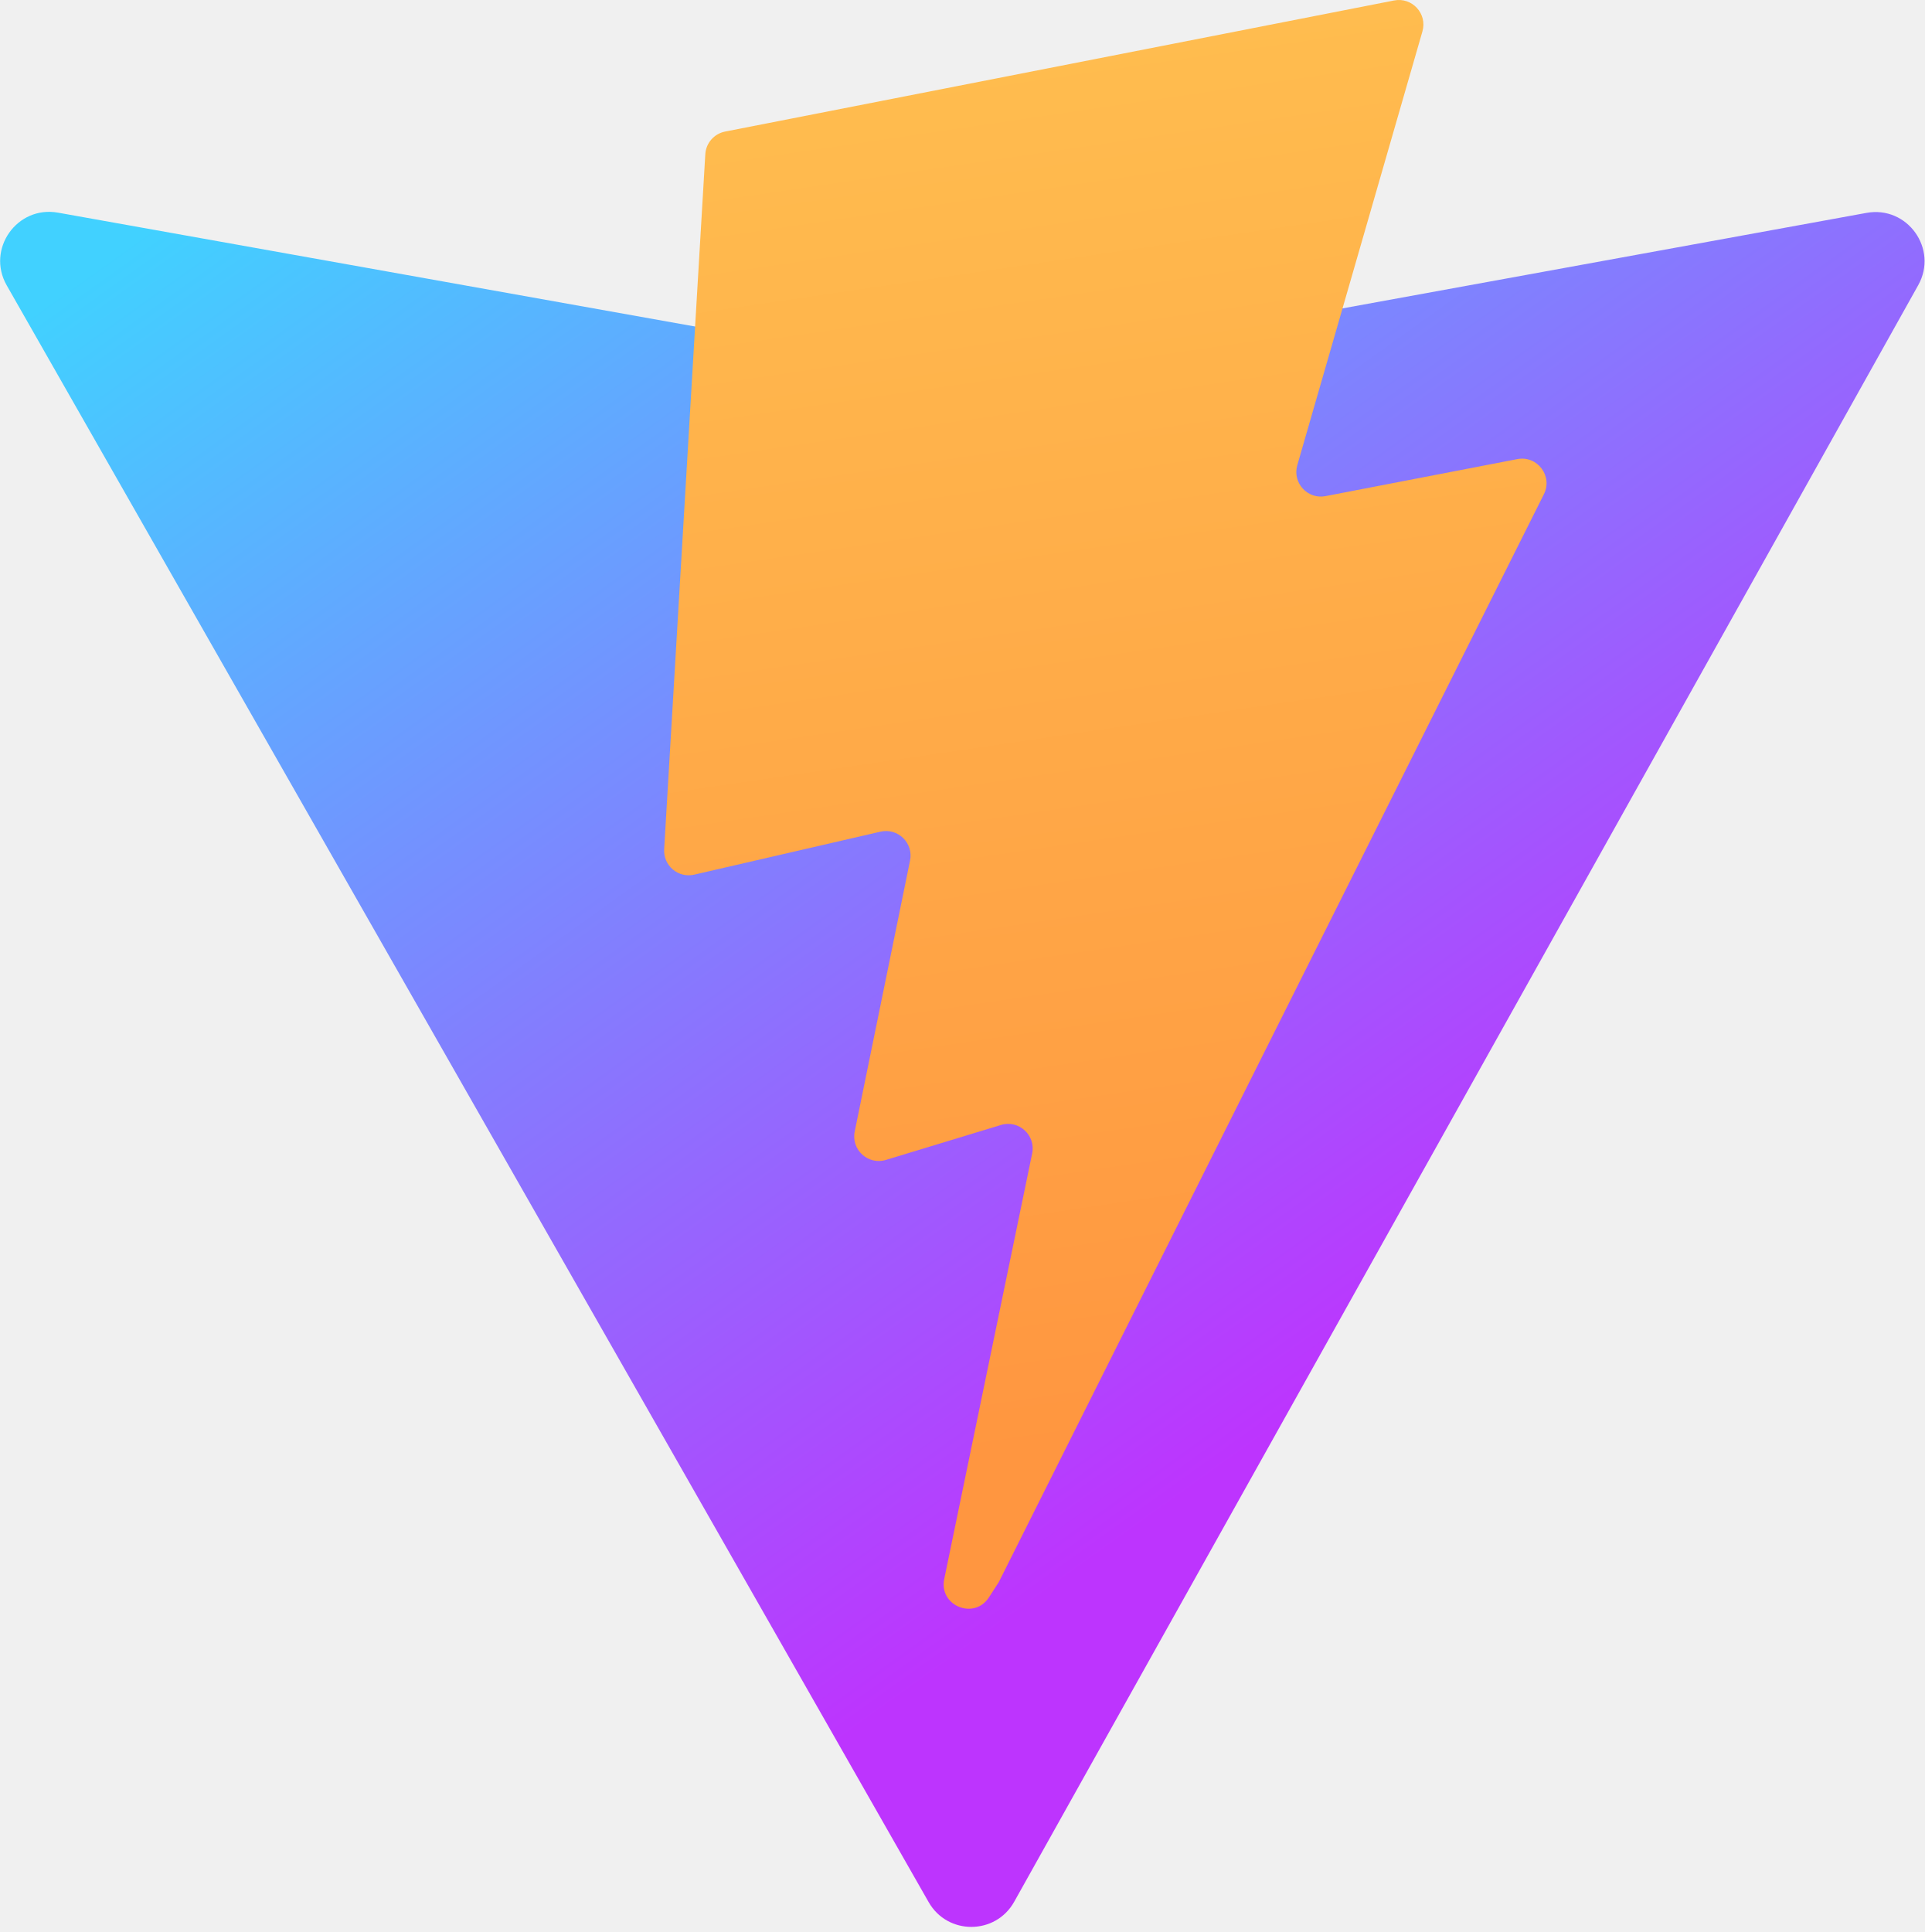
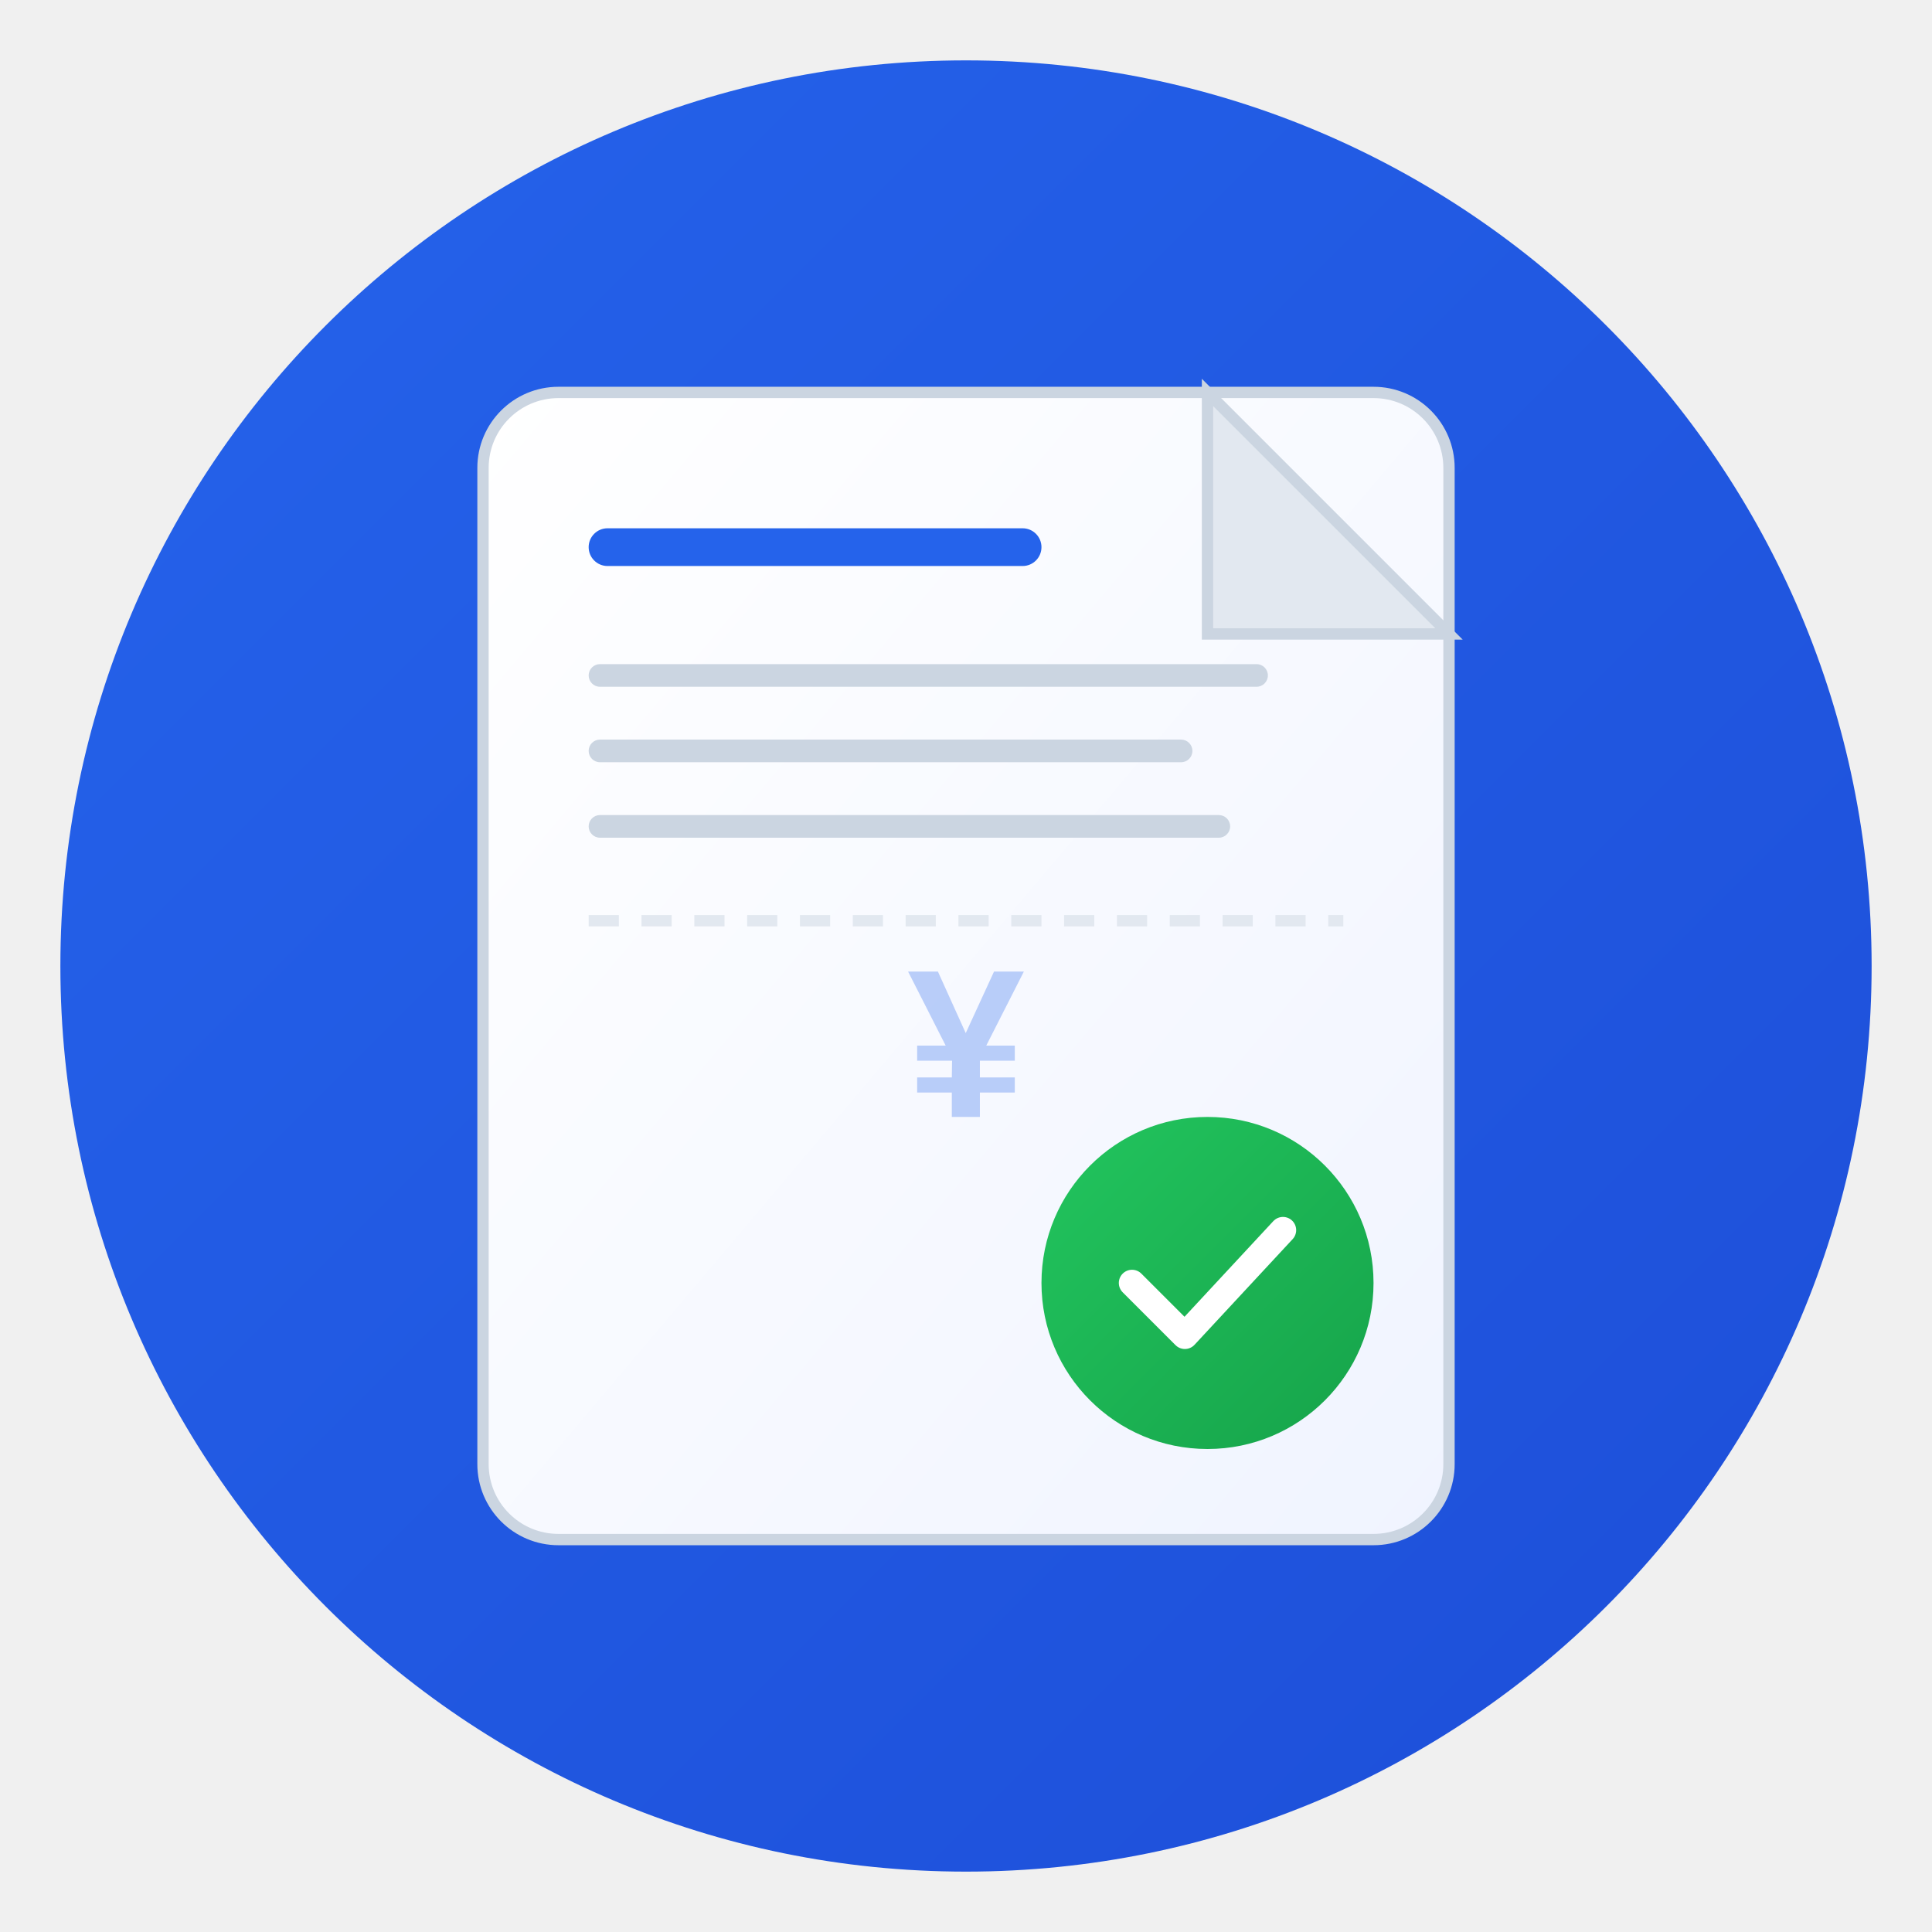
- <svg xmlns="http://www.w3.org/2000/svg" aria-hidden="true" role="img" class="iconify iconify--logos" width="31.88" height="32" preserveAspectRatio="xMidYMid meet" viewBox="0 0 256 257">
+ <svg xmlns="http://www.w3.org/2000/svg" width="256" height="256" viewBox="0 0 256 256">
  <defs>
-     <linearGradient id="IconifyId1813088fe1fbc01fb466" x1="-.828%" x2="57.636%" y1="7.652%" y2="78.411%">
-       <stop offset="0%" stop-color="#41D1FF" />
-       <stop offset="100%" stop-color="#BD34FE" />
+     <linearGradient id="bgGrad" x1="0%" y1="0%" x2="100%" y2="100%">
+       <stop offset="0%" stop-color="#2563EB" />
+       <stop offset="100%" stop-color="#1D4ED8" />
    </linearGradient>
-     <linearGradient id="IconifyId1813088fe1fbc01fb467" x1="43.376%" x2="50.316%" y1="2.242%" y2="89.03%">
-       <stop offset="0%" stop-color="#FFBD4F" />
-       <stop offset="100%" stop-color="#FF9640" />
+     <linearGradient id="docGrad" x1="0%" y1="0%" x2="100%" y2="100%">
+       <stop offset="0%" stop-color="#FFFFFF" />
+       <stop offset="100%" stop-color="#F0F4FF" />
+     </linearGradient>
+     <linearGradient id="checkGrad" x1="0%" y1="0%" x2="100%" y2="100%">
+       <stop offset="0%" stop-color="#22C55E" />
+       <stop offset="100%" stop-color="#16A34A" />
    </linearGradient>
  </defs>
-   <path fill="url(#IconifyId1813088fe1fbc01fb466)" d="M255.153 37.938L134.897 252.976c-2.483 4.44-8.862 4.466-11.382.048L.875 37.958c-2.746-4.814 1.371-10.646 6.827-9.67l120.385 21.517a6.537 6.537 0 0 0 2.322-.004l117.867-21.483c5.438-.991 9.574 4.796 6.877 9.62Z" />
-   <path fill="url(#IconifyId1813088fe1fbc01fb467)" d="M185.432.063L96.44 17.501a3.268 3.268 0 0 0-2.634 3.014l-5.474 92.456a3.268 3.268 0 0 0 3.997 3.378l24.777-5.718c2.318-.535 4.413 1.507 3.936 3.838l-7.361 36.047c-.495 2.426 1.782 4.5 4.151 3.78l15.304-4.649c2.372-.72 4.652 1.36 4.15 3.788l-11.698 56.621c-.732 3.542 3.979 5.473 5.943 2.437l1.313-2.028l72.516-144.72c1.215-2.423-.88-5.186-3.54-4.672l-25.505 4.922c-2.396.462-4.435-1.77-3.759-4.114l16.646-57.705c.677-2.35-1.37-4.583-3.769-4.113Z" />
+   <circle cx="128" cy="128" r="120" fill="url(#bgGrad)" />
+   <rect x="64" y="52" width="128" height="152" rx="10" ry="10" fill="url(#docGrad)" stroke="#CBD5E1" stroke-width="1.5" />
+   <path d="M160 52 L160 84 L192 84 Z" fill="#E2E8F0" stroke="#CBD5E1" stroke-width="1.5" />
+   <rect x="78" y="70" width="60" height="5" rx="2.5" fill="#2563EB" />
+   <rect x="78" y="88" width="90" height="3" rx="1.5" fill="#CBD5E1" />
+   <rect x="78" y="98" width="80" height="3" rx="1.5" fill="#CBD5E1" />
+   <rect x="78" y="108" width="85" height="3" rx="1.5" fill="#CBD5E1" />
+   <line x1="78" y1="122" x2="178" y2="122" stroke="#E2E8F0" stroke-width="1.5" stroke-dasharray="4,3" />
+   <text x="128" y="148" text-anchor="middle" font-family="Arial, sans-serif" font-size="28" font-weight="bold" fill="#2563EB" opacity="0.3">¥</text>
+   <circle cx="160" cy="170" r="22" fill="url(#checkGrad)" />
+   <path d="M150 170 L157 177 L170 163" fill="none" stroke="#FFFFFF" stroke-width="3.5" stroke-linecap="round" stroke-linejoin="round" />
</svg>
